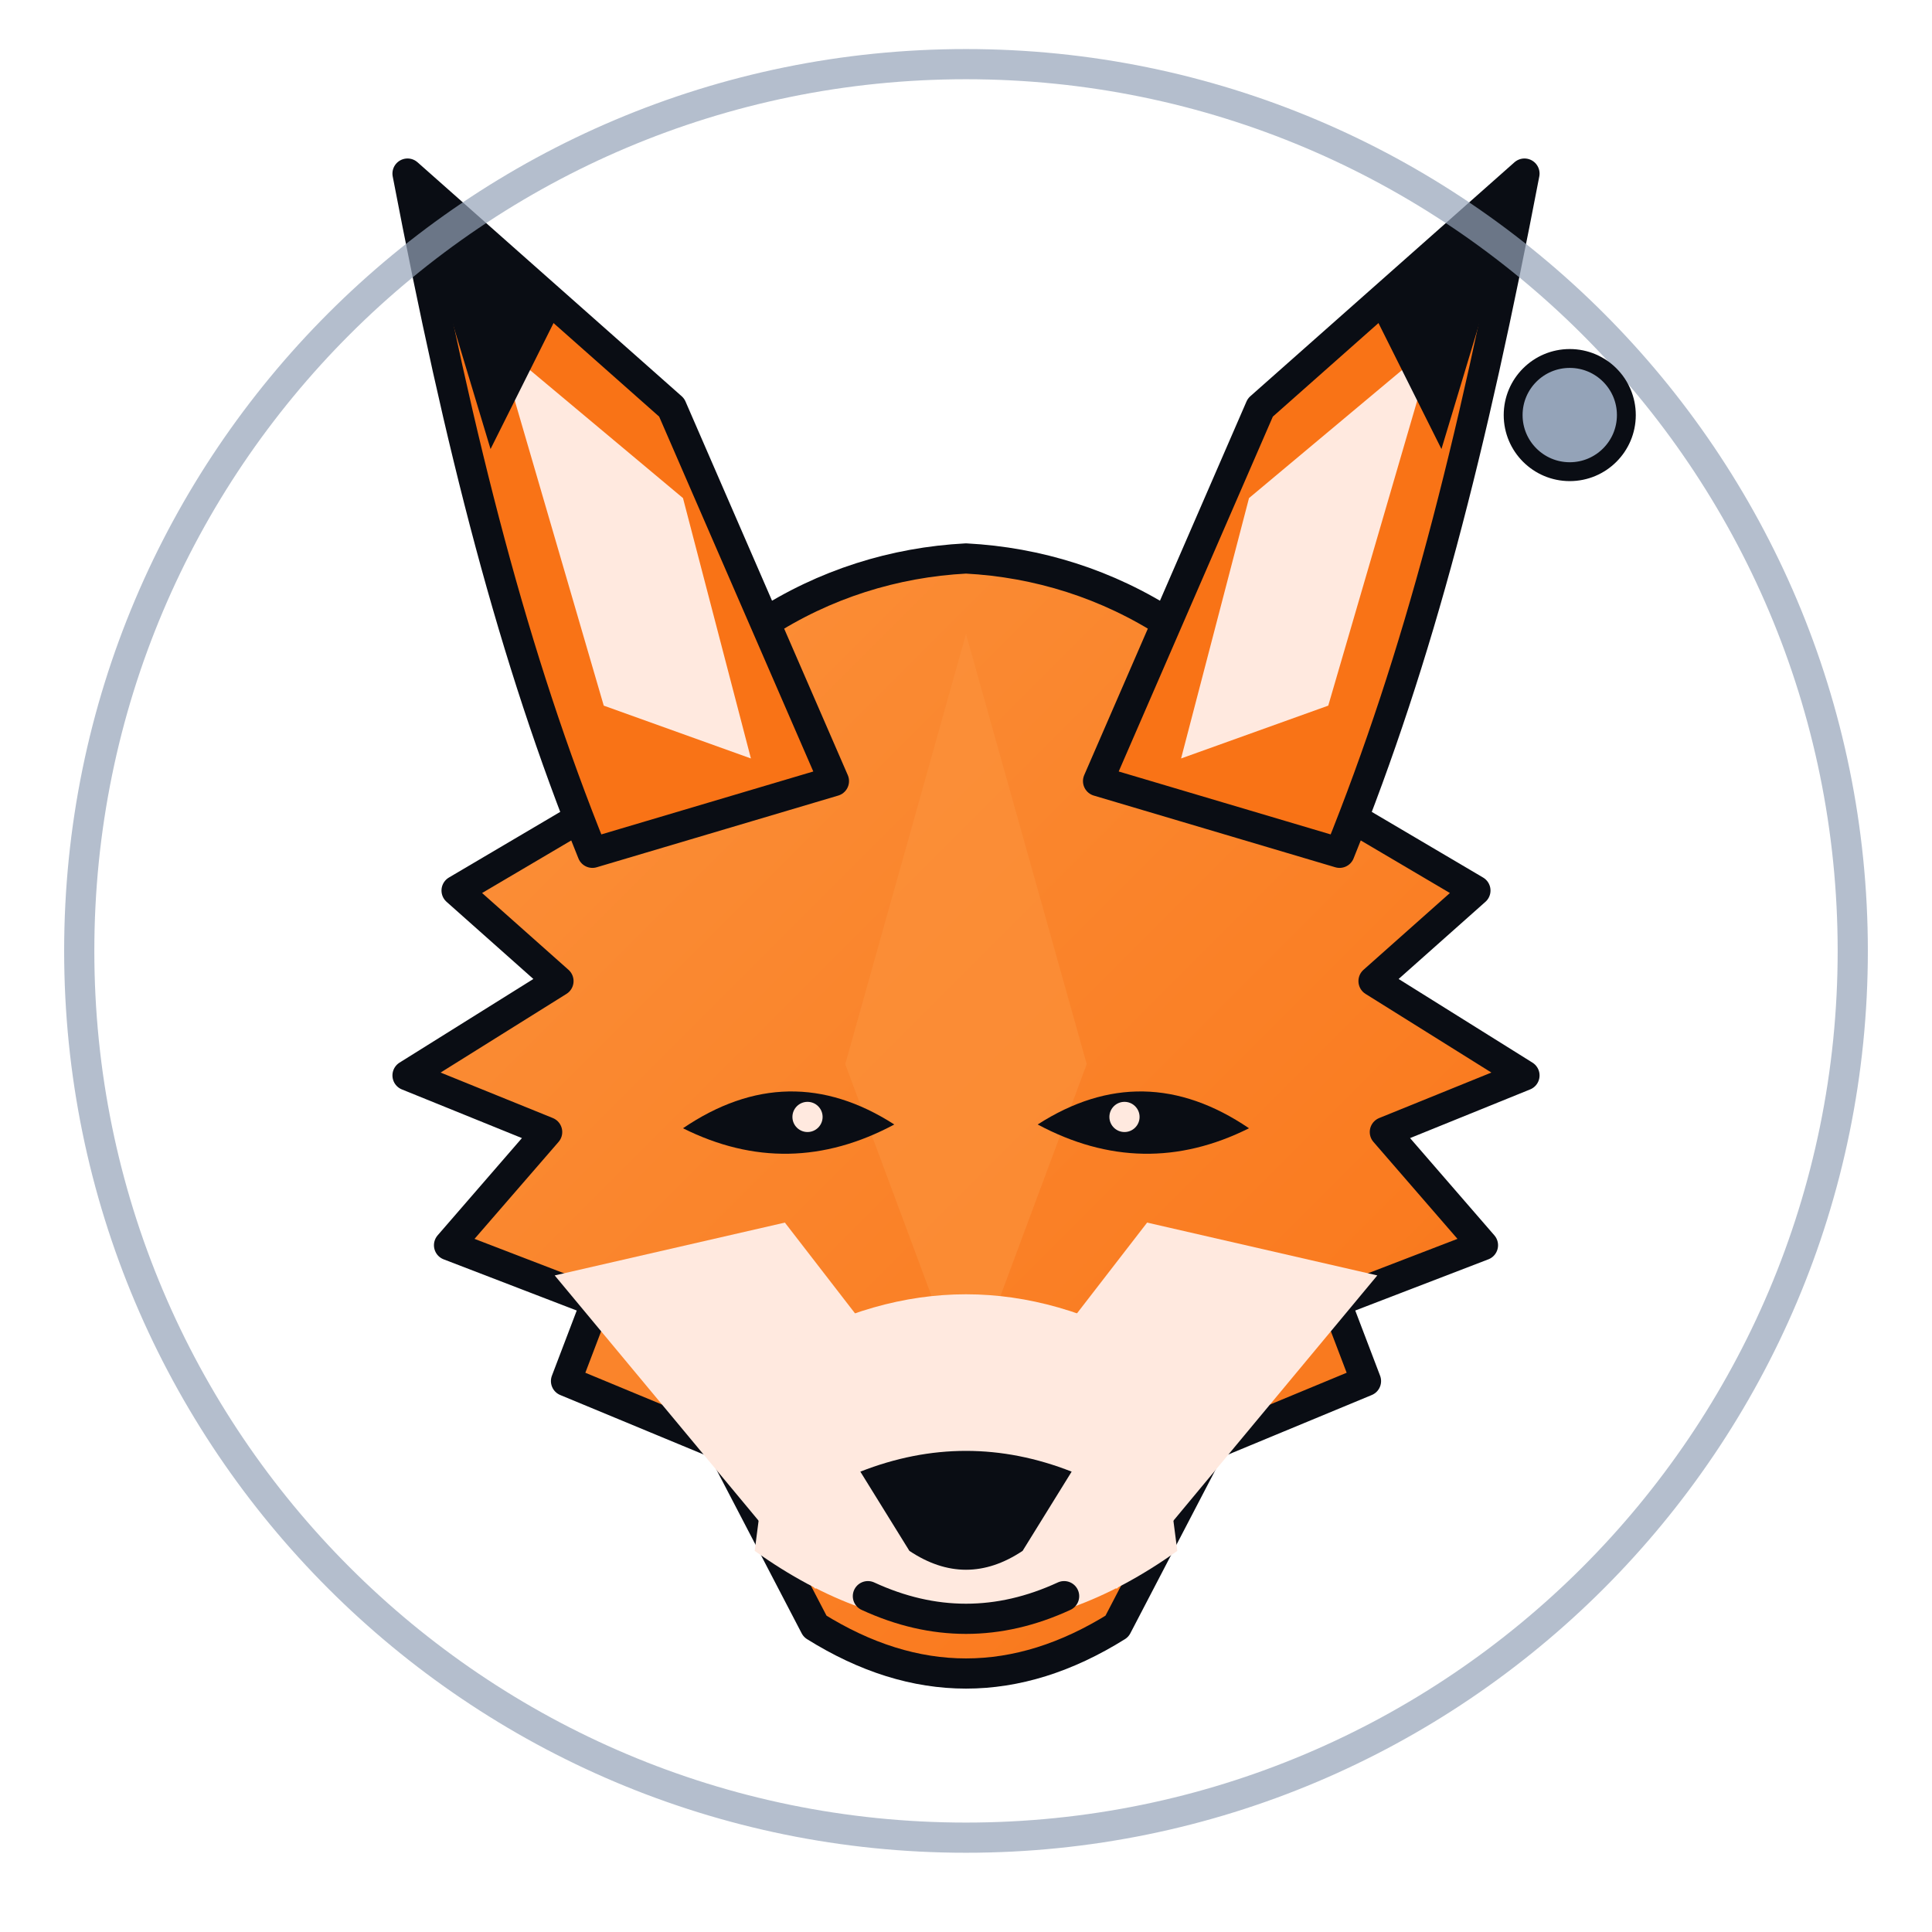
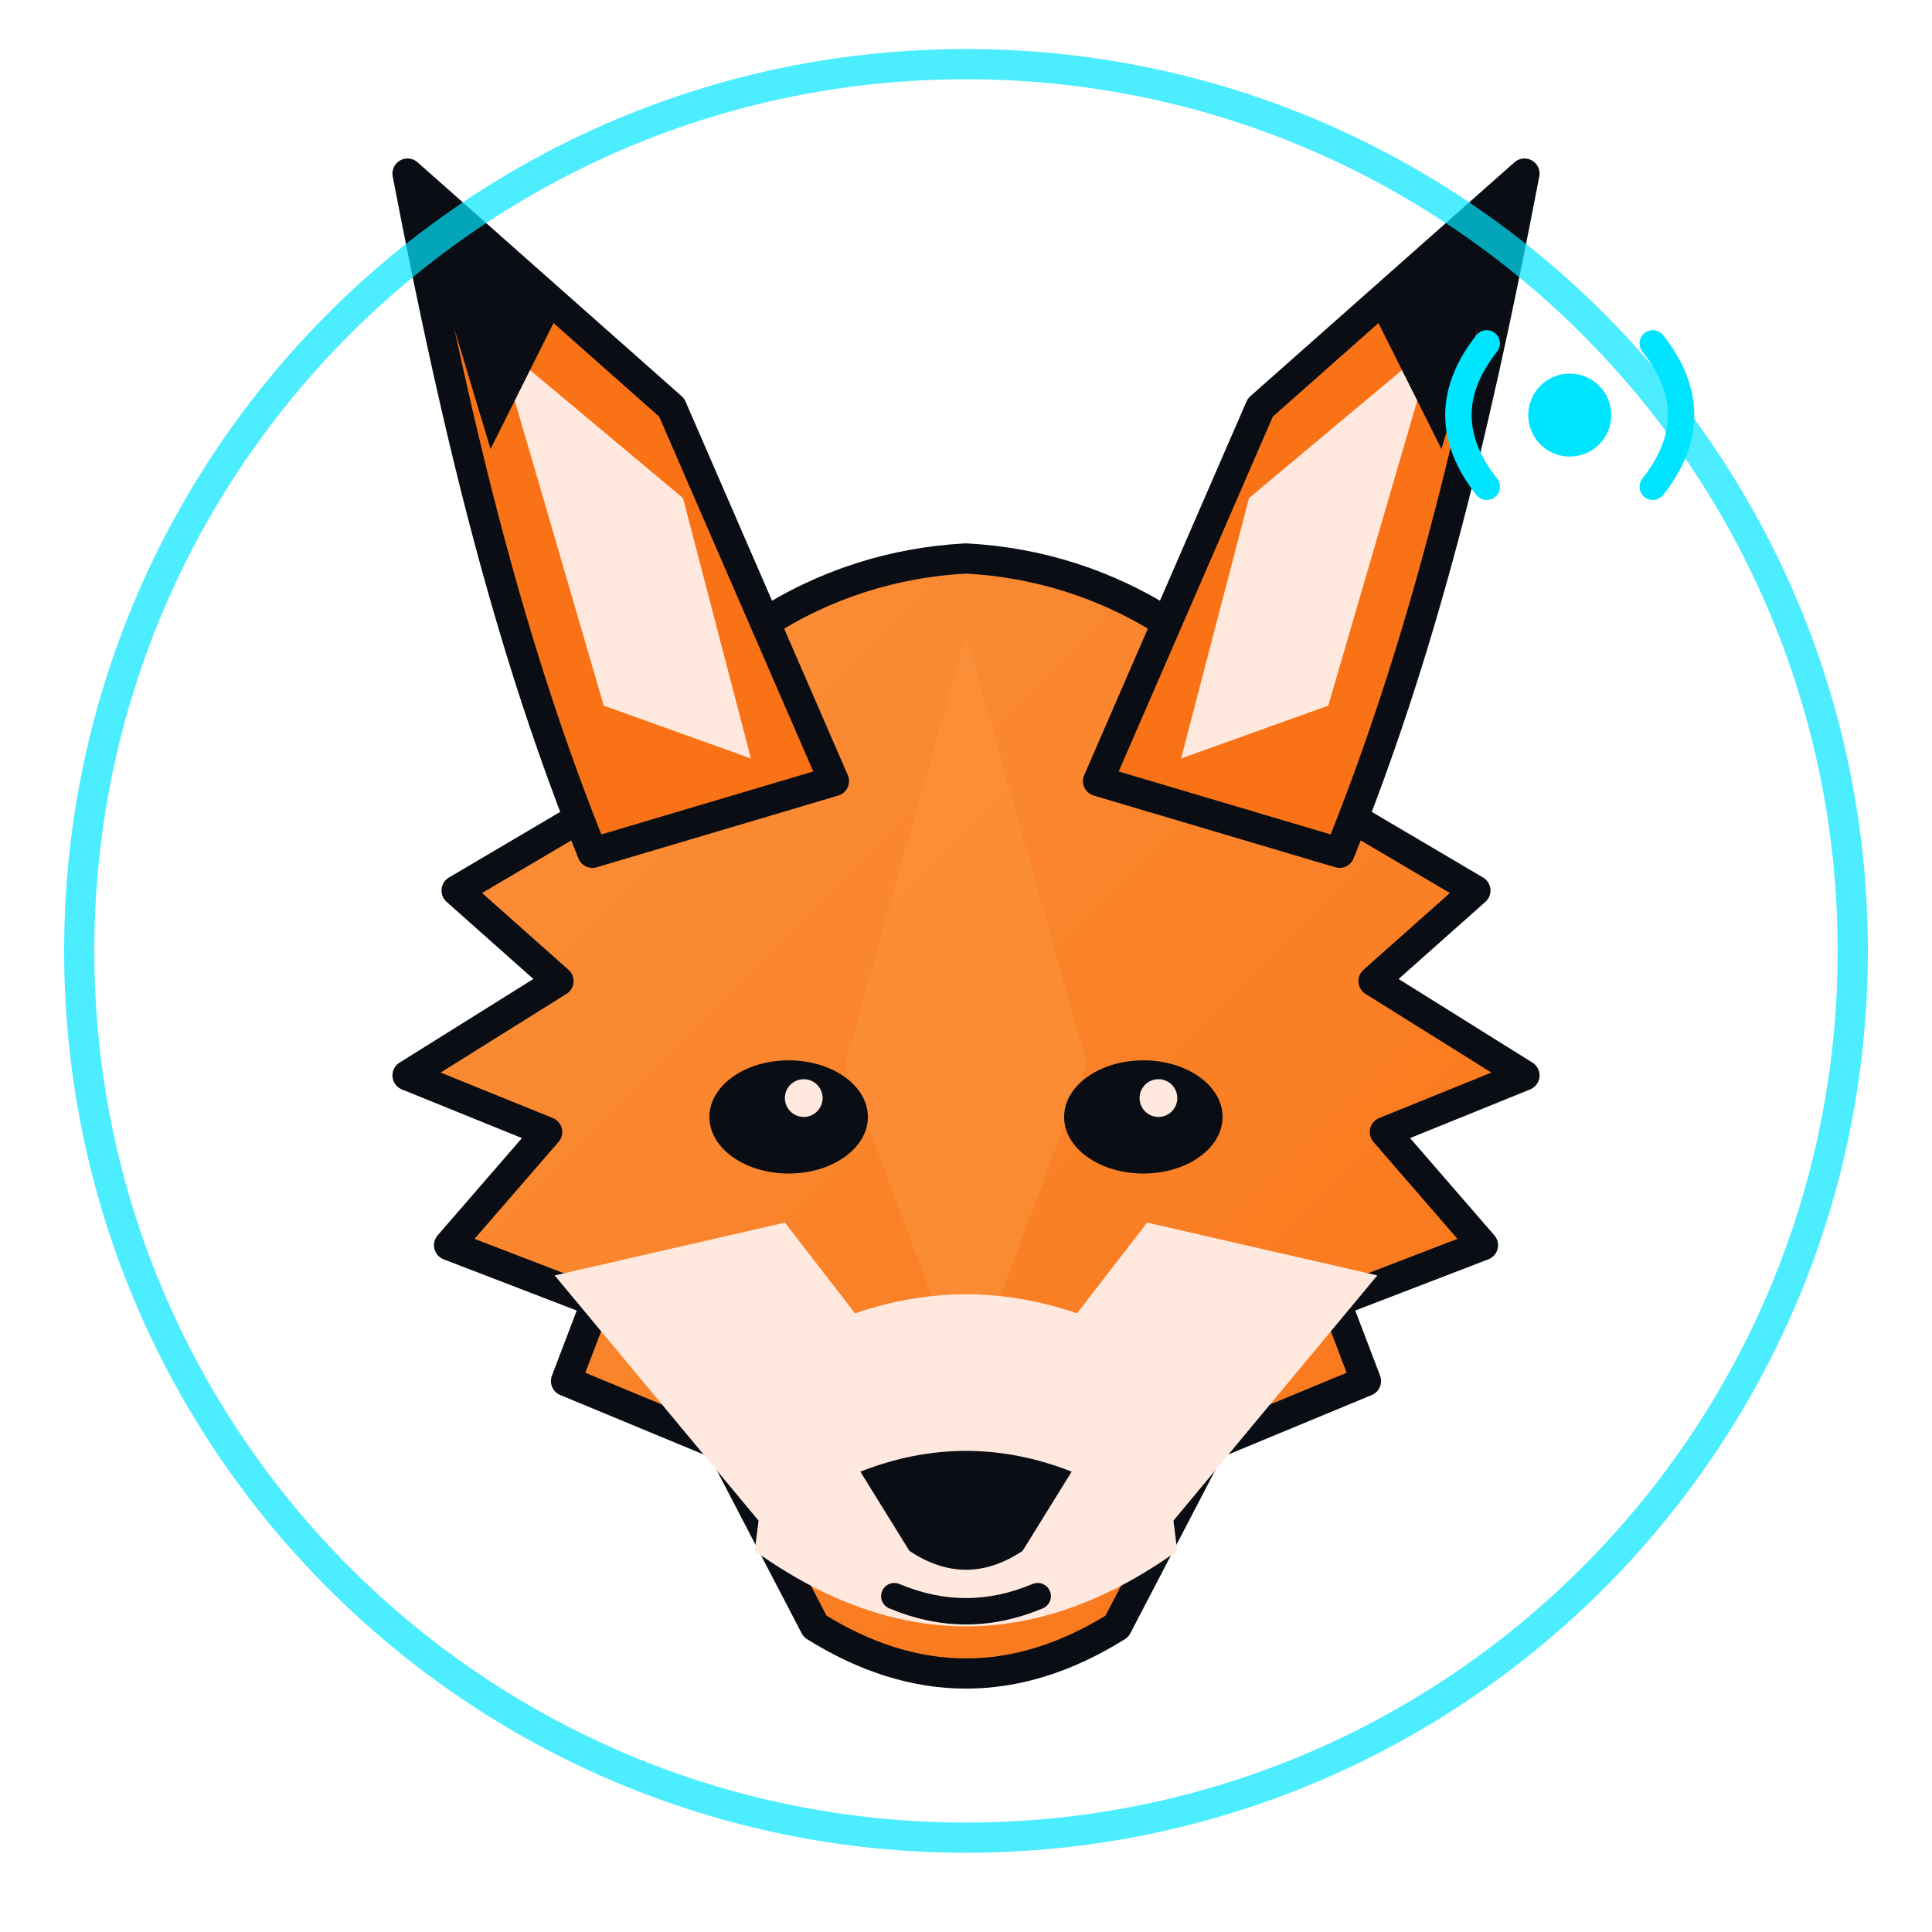
<svg xmlns="http://www.w3.org/2000/svg" width="512" height="512" viewBox="0 0 512 512" data-state="listening">
  <defs>
    <linearGradient id="fur" x1="0" y1="0" x2="1" y2="1">
      <stop offset="0" stop-color="#fb923c" />
      <stop offset="1" stop-color="#f97316" />
    </linearGradient>
  </defs>
  <g id="body">
    <path d="M256 148 C218 150 182 171 160 213 L121 236 148 260 108 285 145 300 119 330 158 345 150 366 191 383 216 431 Q256 456 296 431 L321 383 362 366 354 345 393 330 367 300 404 285 364 260 391 236 352 213 C330 171 294 150 256 148Z" fill="url(#fur)" stroke="#0a0d14" stroke-width="8" stroke-linejoin="round" />
    <path d="M256 168 L224 282 256 368 288 282Z" fill="#fb923c" opacity="0.58" />
    <path d="M147 338 L208 324 242 368 256 407 216 421Z M365 338 L304 324 270 368 256 407 296 421Z" fill="#ffe9df" />
    <path d="M207 357 Q256 329 305 357 L312 411 Q256 451 200 411Z" fill="#ffe9df" />
    <path d="M228 390 Q256 379 284 390 L271 411 Q256 421 241 411Z" fill="#0a0d14" />
  </g>
  <g id="ears">
    <path d="M157 226 C136 174 122 119 108 46 L178 108 221 207Z M355 226 C376 174 390 119 404 46 L334 108 291 207Z" fill="#f97316" stroke="#0a0d14" stroke-width="8" stroke-linejoin="round" />
    <path d="M160 187 L132 91 181 132 199 201Z M352 187 L380 91 331 132 313 201Z" fill="#ffe9df" />
    <path d="M108 46 149 81 130 119Z M404 46 363 81 382 119Z" fill="#0a0d14" />
  </g>
  <g id="eyes">
-     <path d="M181 299 Q209 280 237 298 Q209 313 181 299Z M331 299 Q303 280 275 298 Q303 313 331 299Z" fill="#0a0d14" />
-     <circle cx="214" cy="296" r="4" fill="#ffe9df" />
-     <circle cx="298" cy="296" r="4" fill="#ffe9df" />
+     <ellipse cx="209" cy="296" rx="21" ry="15" fill="#0a0d14" />
+     <ellipse cx="303" cy="296" rx="21" ry="15" fill="#0a0d14" />
+     <circle cx="213" cy="291" r="5" fill="#ffe9df" />
+     <circle cx="307" cy="291" r="5" fill="#ffe9df" />
  </g>
  <g id="mouth">
-     <path d="M230 423 Q256 435 282 423" fill="none" stroke="#0a0d14" stroke-width="8" stroke-linecap="round" />
+     <path d="M237 423 Q256 431 275 423" fill="none" stroke="#0a0d14" stroke-width="7" stroke-linecap="round" />
  </g>
  <g id="glow">
-     <circle cx="256" cy="252" r="235" fill="none" stroke="#94a3b8" stroke-width="8" opacity="0.7" />
+     <circle cx="256" cy="252" r="235" fill="none" stroke="#00e5ff" stroke-width="8" opacity="0.7" />
  </g>
  <g id="badge">
-     <circle cx="416" cy="110" r="15" fill="#94a3b8" stroke="#0a0d14" stroke-width="5" />
+     <circle cx="416" cy="110" r="11" fill="#00e5ff" />
+     <path d="M394 91 Q379 110 394 129 M438 91 Q453 110 438 129" fill="none" stroke="#00e5ff" stroke-width="7" stroke-linecap="round" />
  </g>
</svg>
